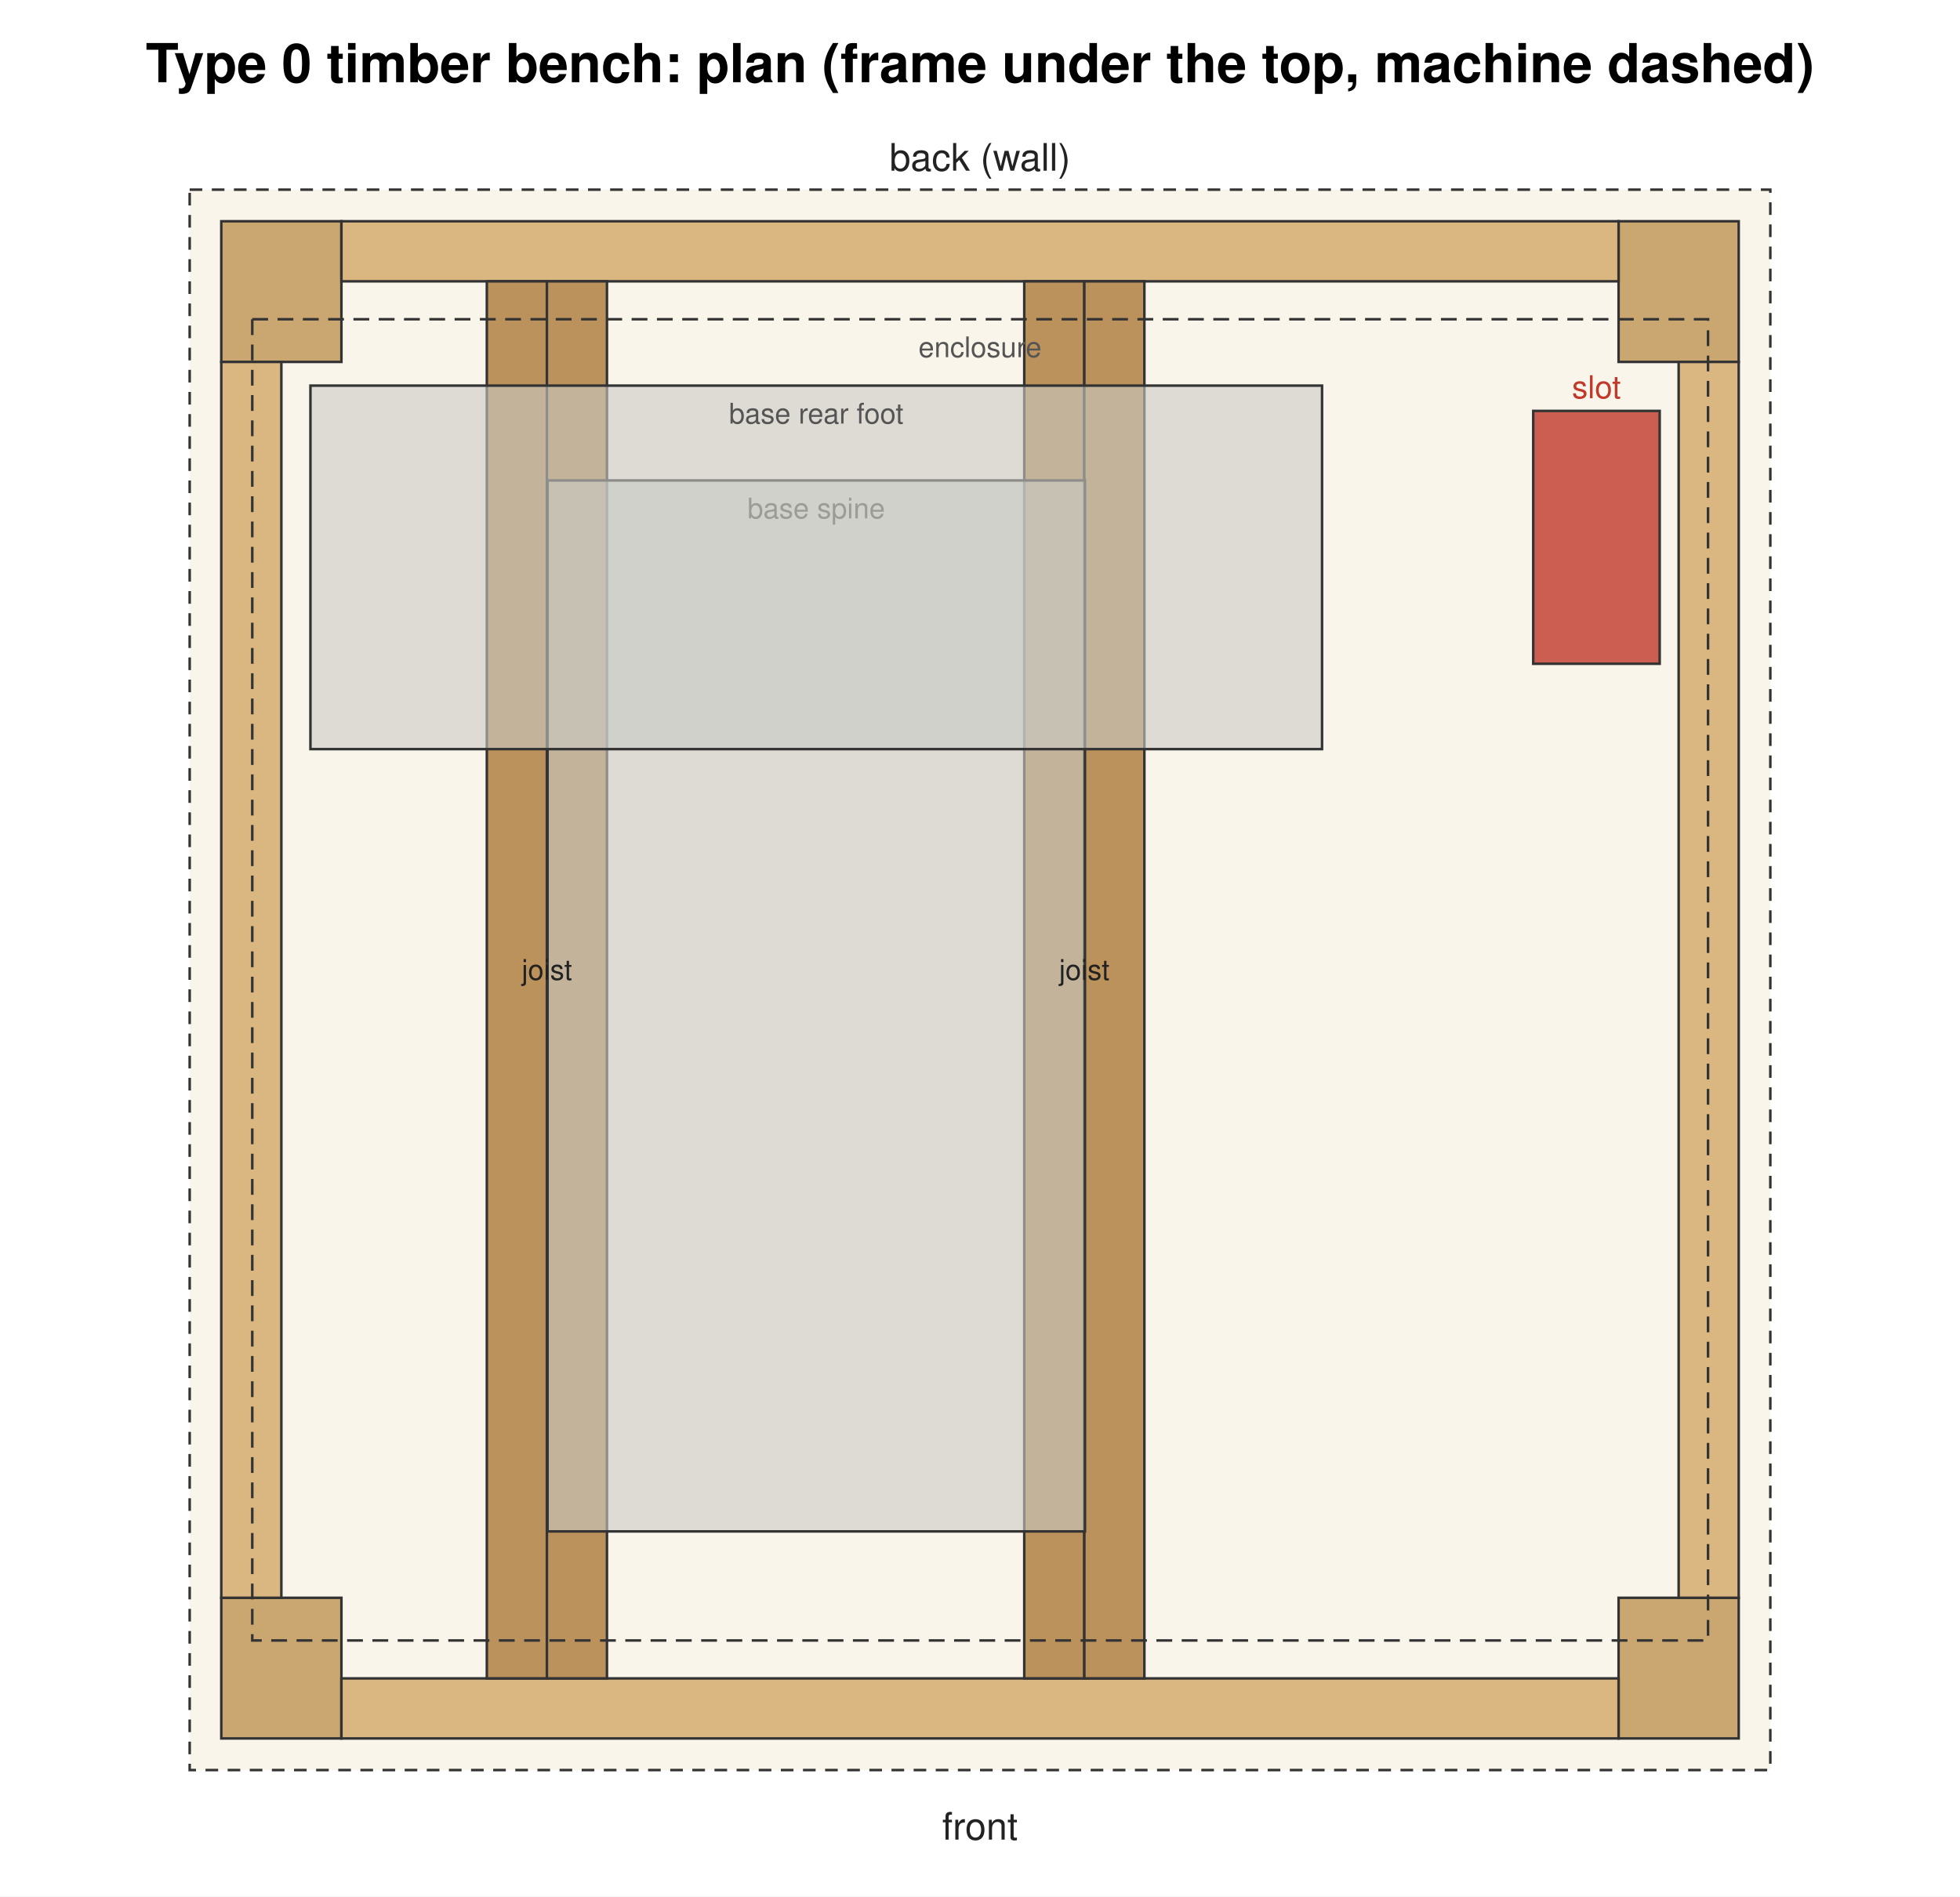
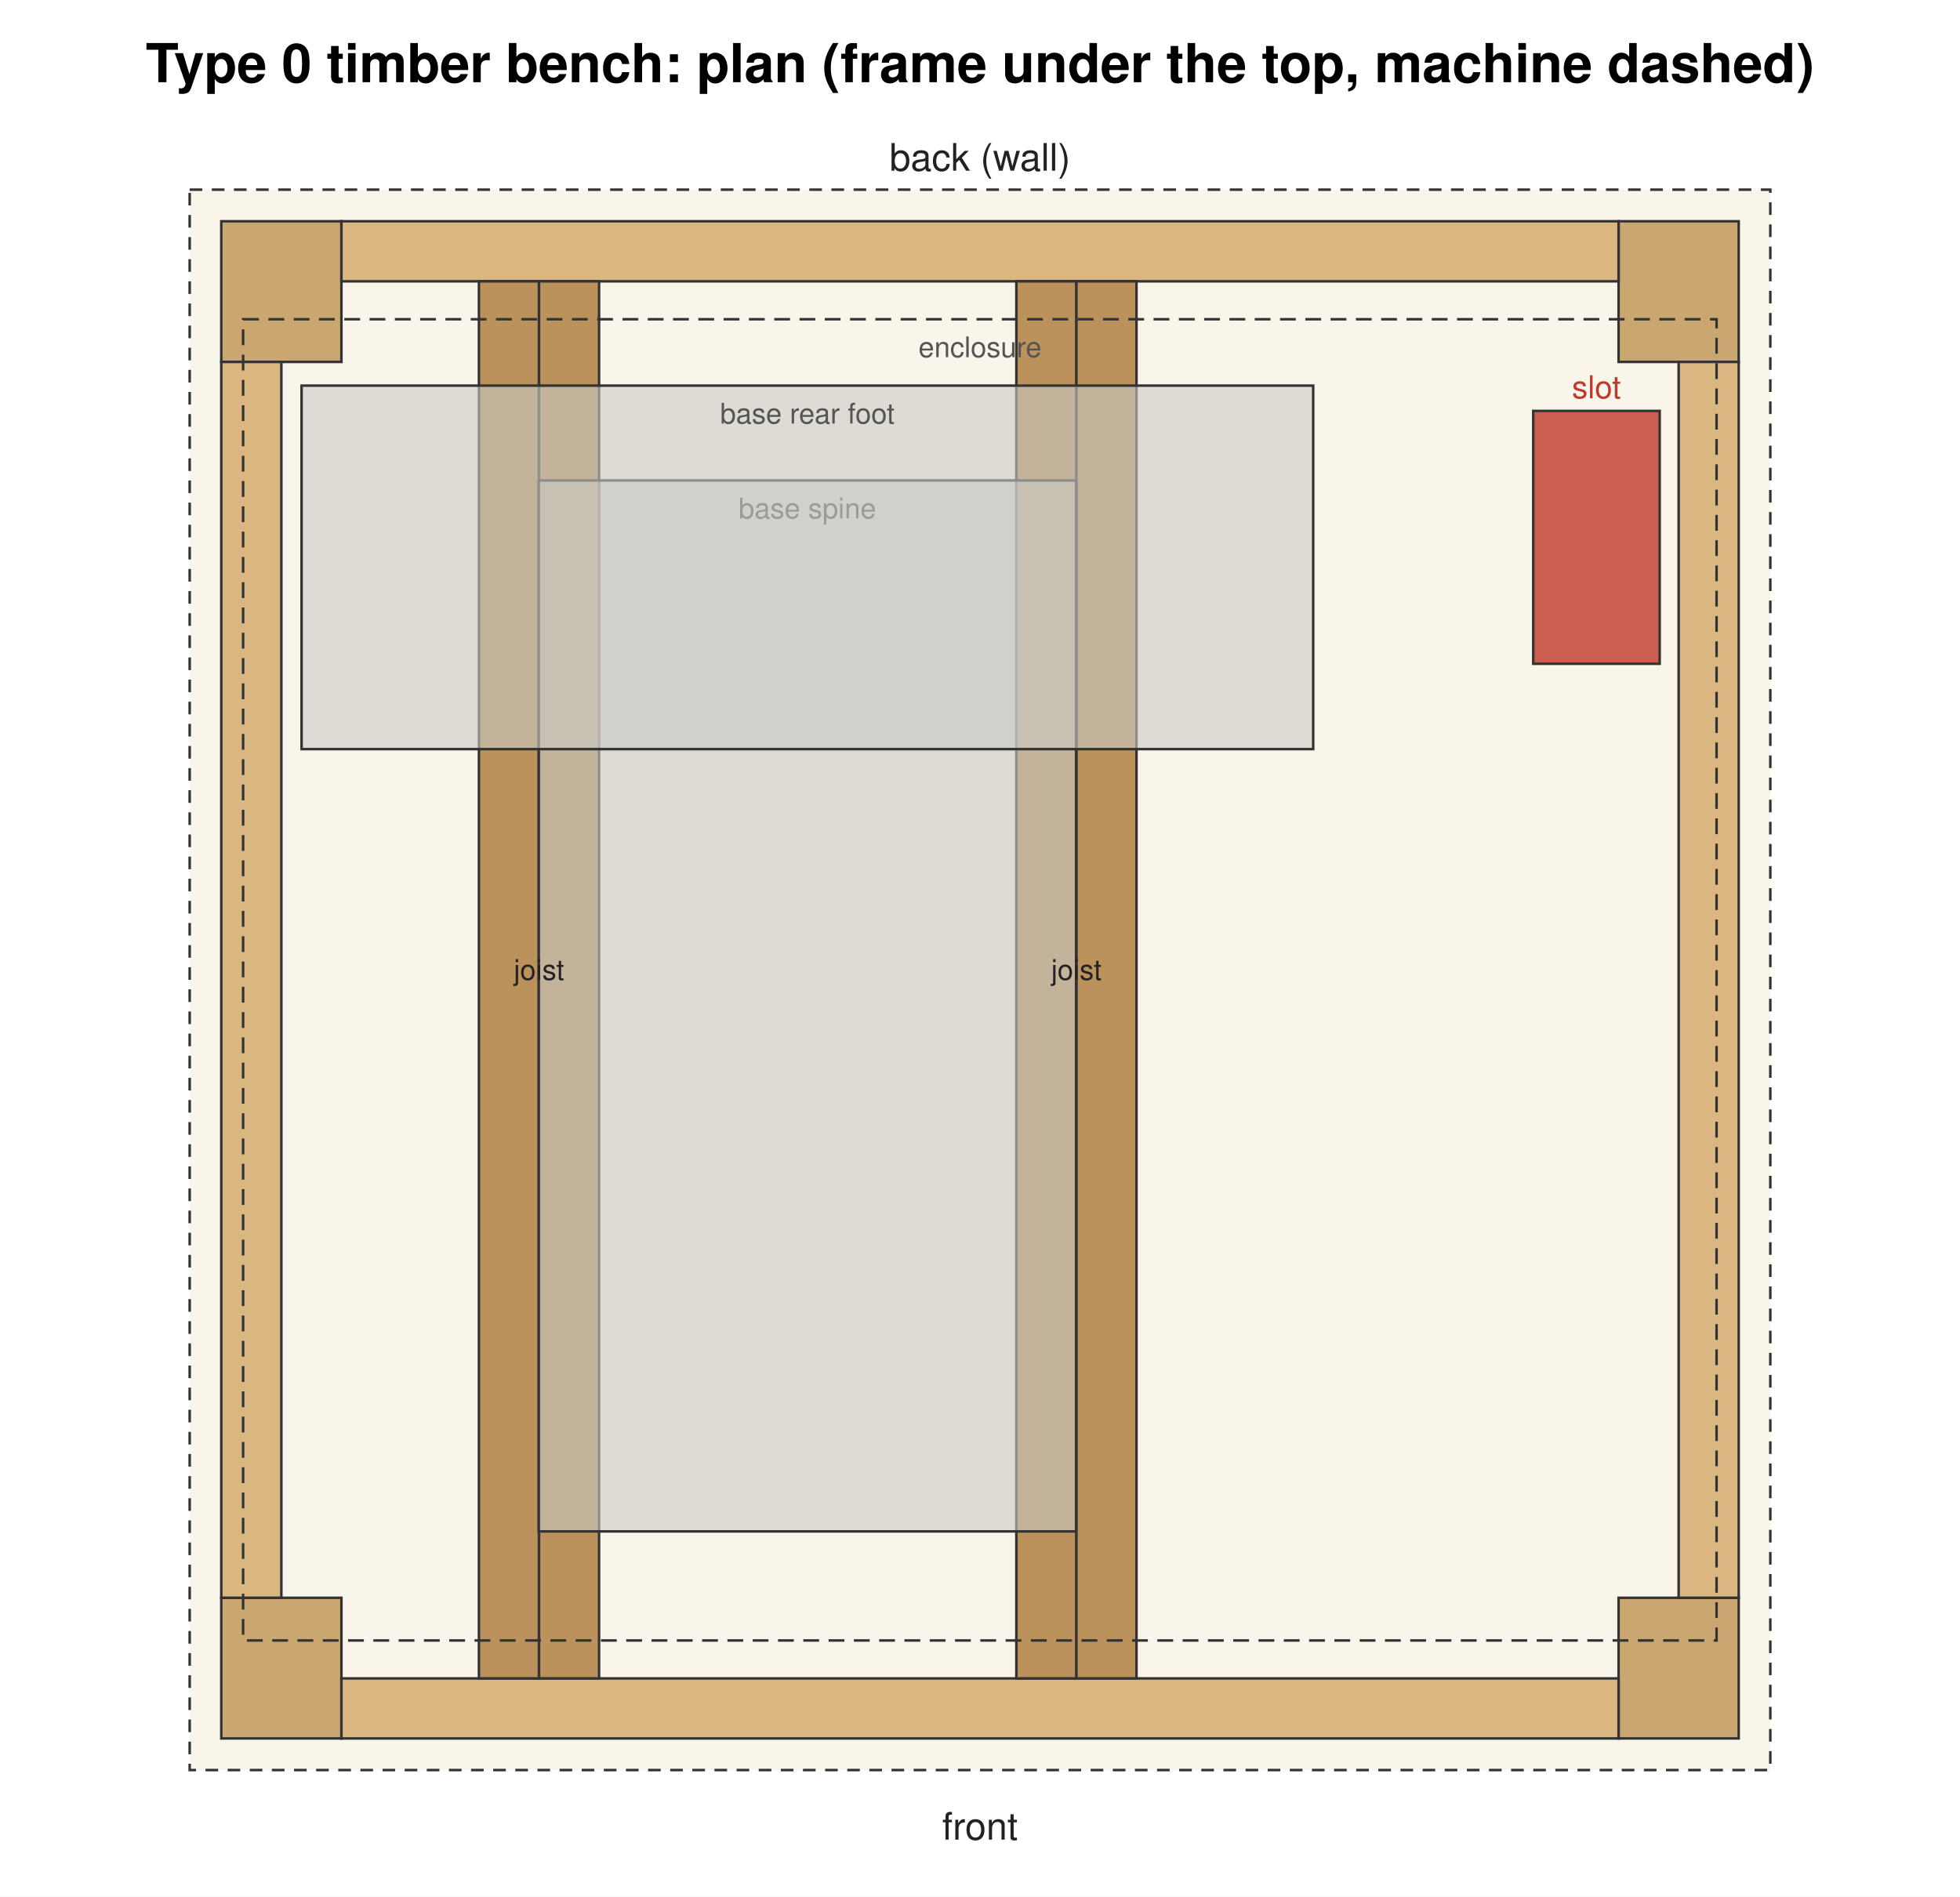
<svg xmlns="http://www.w3.org/2000/svg" viewBox="0 0 620 600" font-family="Helvetica, Arial, sans-serif">
  <rect width="620" height="600" fill="#fff" />
  <text x="310.0" y="26" text-anchor="middle" font-size="17" font-weight="bold">Type 0 timber bench: plan (frame under the top, machine dashed)</text>
  <rect x="60.0" y="60.0" width="500.0" height="500.0" fill="#f6ecd8" fill-opacity="0.5" stroke="#333" stroke-width="0.8" stroke-dasharray="4 3" />
  <rect x="70.0" y="505.5" width="38.0" height="44.5" fill="#c8a26b" fill-opacity="0.95" stroke="#333" stroke-width="0.8" />
  <rect x="70.0" y="70.0" width="38.0" height="44.5" fill="#c8a26b" fill-opacity="0.95" stroke="#333" stroke-width="0.8" />
  <rect x="70.0" y="114.5" width="19.0" height="391.0" fill="#d8b47c" fill-opacity="0.95" stroke="#333" stroke-width="0.8" />
  <rect x="512.0" y="505.5" width="38.0" height="44.5" fill="#c8a26b" fill-opacity="0.95" stroke="#333" stroke-width="0.8" />
  <rect x="512.0" y="70.0" width="38.0" height="44.5" fill="#c8a26b" fill-opacity="0.95" stroke="#333" stroke-width="0.8" />
  <rect x="531.0" y="114.5" width="19.0" height="391.0" fill="#d8b47c" fill-opacity="0.95" stroke="#333" stroke-width="0.8" />
  <rect x="108.0" y="531.0" width="404.0" height="19.0" fill="#d8b47c" fill-opacity="0.95" stroke="#333" stroke-width="0.8" />
  <rect x="108.0" y="70.0" width="404.0" height="19.0" fill="#d8b47c" fill-opacity="0.95" stroke="#333" stroke-width="0.8" />
-   <rect x="154.0" y="89.0" width="19.0" height="442.0" fill="#b88d55" fill-opacity="0.95" stroke="#333" stroke-width="0.8" />
-   <rect x="173.0" y="89.0" width="19.0" height="442.0" fill="#b88d55" fill-opacity="0.95" stroke="#333" stroke-width="0.8" />
-   <rect x="324.0" y="89.0" width="19.0" height="442.0" fill="#b88d55" fill-opacity="0.95" stroke="#333" stroke-width="0.8" />
-   <rect x="343.0" y="89.0" width="19.0" height="442.0" fill="#b88d55" fill-opacity="0.95" stroke="#333" stroke-width="0.8" />
-   <rect x="173.2" y="152.0" width="170.0" height="332.5" fill="#c9c9c4" fill-opacity="0.6" stroke="#333" stroke-width="0.8" />
-   <text x="258.2" y="164.0" text-anchor="middle" font-size="9" fill="#555">base spine</text>
-   <rect x="98.2" y="122.0" width="320.0" height="115.0" fill="#c9c9c4" fill-opacity="0.6" stroke="#333" stroke-width="0.8" />
-   <text x="258.2" y="134.0" text-anchor="middle" font-size="9" fill="#555">base rear foot</text>
-   <rect x="79.8" y="101.0" width="460.5" height="418.0" fill="none" fill-opacity="1.0" stroke="#333" stroke-width="0.8" stroke-dasharray="5 3" />
+   <rect x="151.5" y="89.0" width="19.0" height="442.0" fill="#b88d55" fill-opacity="0.95" stroke="#333" stroke-width="0.8" />
+   <rect x="170.5" y="89.0" width="19.0" height="442.0" fill="#b88d55" fill-opacity="0.95" stroke="#333" stroke-width="0.8" />
+   <rect x="321.5" y="89.0" width="19.0" height="442.0" fill="#b88d55" fill-opacity="0.95" stroke="#333" stroke-width="0.8" />
+   <rect x="340.5" y="89.0" width="19.0" height="442.0" fill="#b88d55" fill-opacity="0.95" stroke="#333" stroke-width="0.8" />
+   <rect x="170.4" y="152.0" width="170.0" height="332.5" fill="#c9c9c4" fill-opacity="0.6" stroke="#333" stroke-width="0.8" />
+   <text x="255.4" y="164.0" text-anchor="middle" font-size="9" fill="#555">base spine</text>
+   <rect x="95.4" y="122.0" width="320.0" height="115.0" fill="#c9c9c4" fill-opacity="0.6" stroke="#333" stroke-width="0.8" />
+   <text x="255.4" y="134.0" text-anchor="middle" font-size="9" fill="#555">base rear foot</text>
+   <rect x="76.9" y="101.0" width="466.1" height="418.0" fill="none" fill-opacity="1.0" stroke="#333" stroke-width="0.8" stroke-dasharray="5 3" />
  <text x="310.0" y="113.0" text-anchor="middle" font-size="9" fill="#555">enclosure</text>
  <rect x="485.0" y="130.0" width="40.0" height="80.0" fill="#c0392b" fill-opacity="0.8" stroke="#333" stroke-width="0.8" />
  <text x="505.0" y="126.0" text-anchor="middle" font-size="10" fill="#c0392b">slot</text>
  <text x="310.0" y="582.0" text-anchor="middle" font-size="12" fill="#222">front</text>
  <text x="310.0" y="54.0" text-anchor="middle" font-size="12" fill="#222">back (wall)</text>
-   <text x="173.0" y="310.0" text-anchor="middle" font-size="9" fill="#222">joist</text>
-   <text x="343.0" y="310.0" text-anchor="middle" font-size="9" fill="#222">joist</text>
+   <text x="170.5" y="310.0" text-anchor="middle" font-size="9" fill="#222">joist</text>
+   <text x="340.5" y="310.0" text-anchor="middle" font-size="9" fill="#222">joist</text>
</svg>
